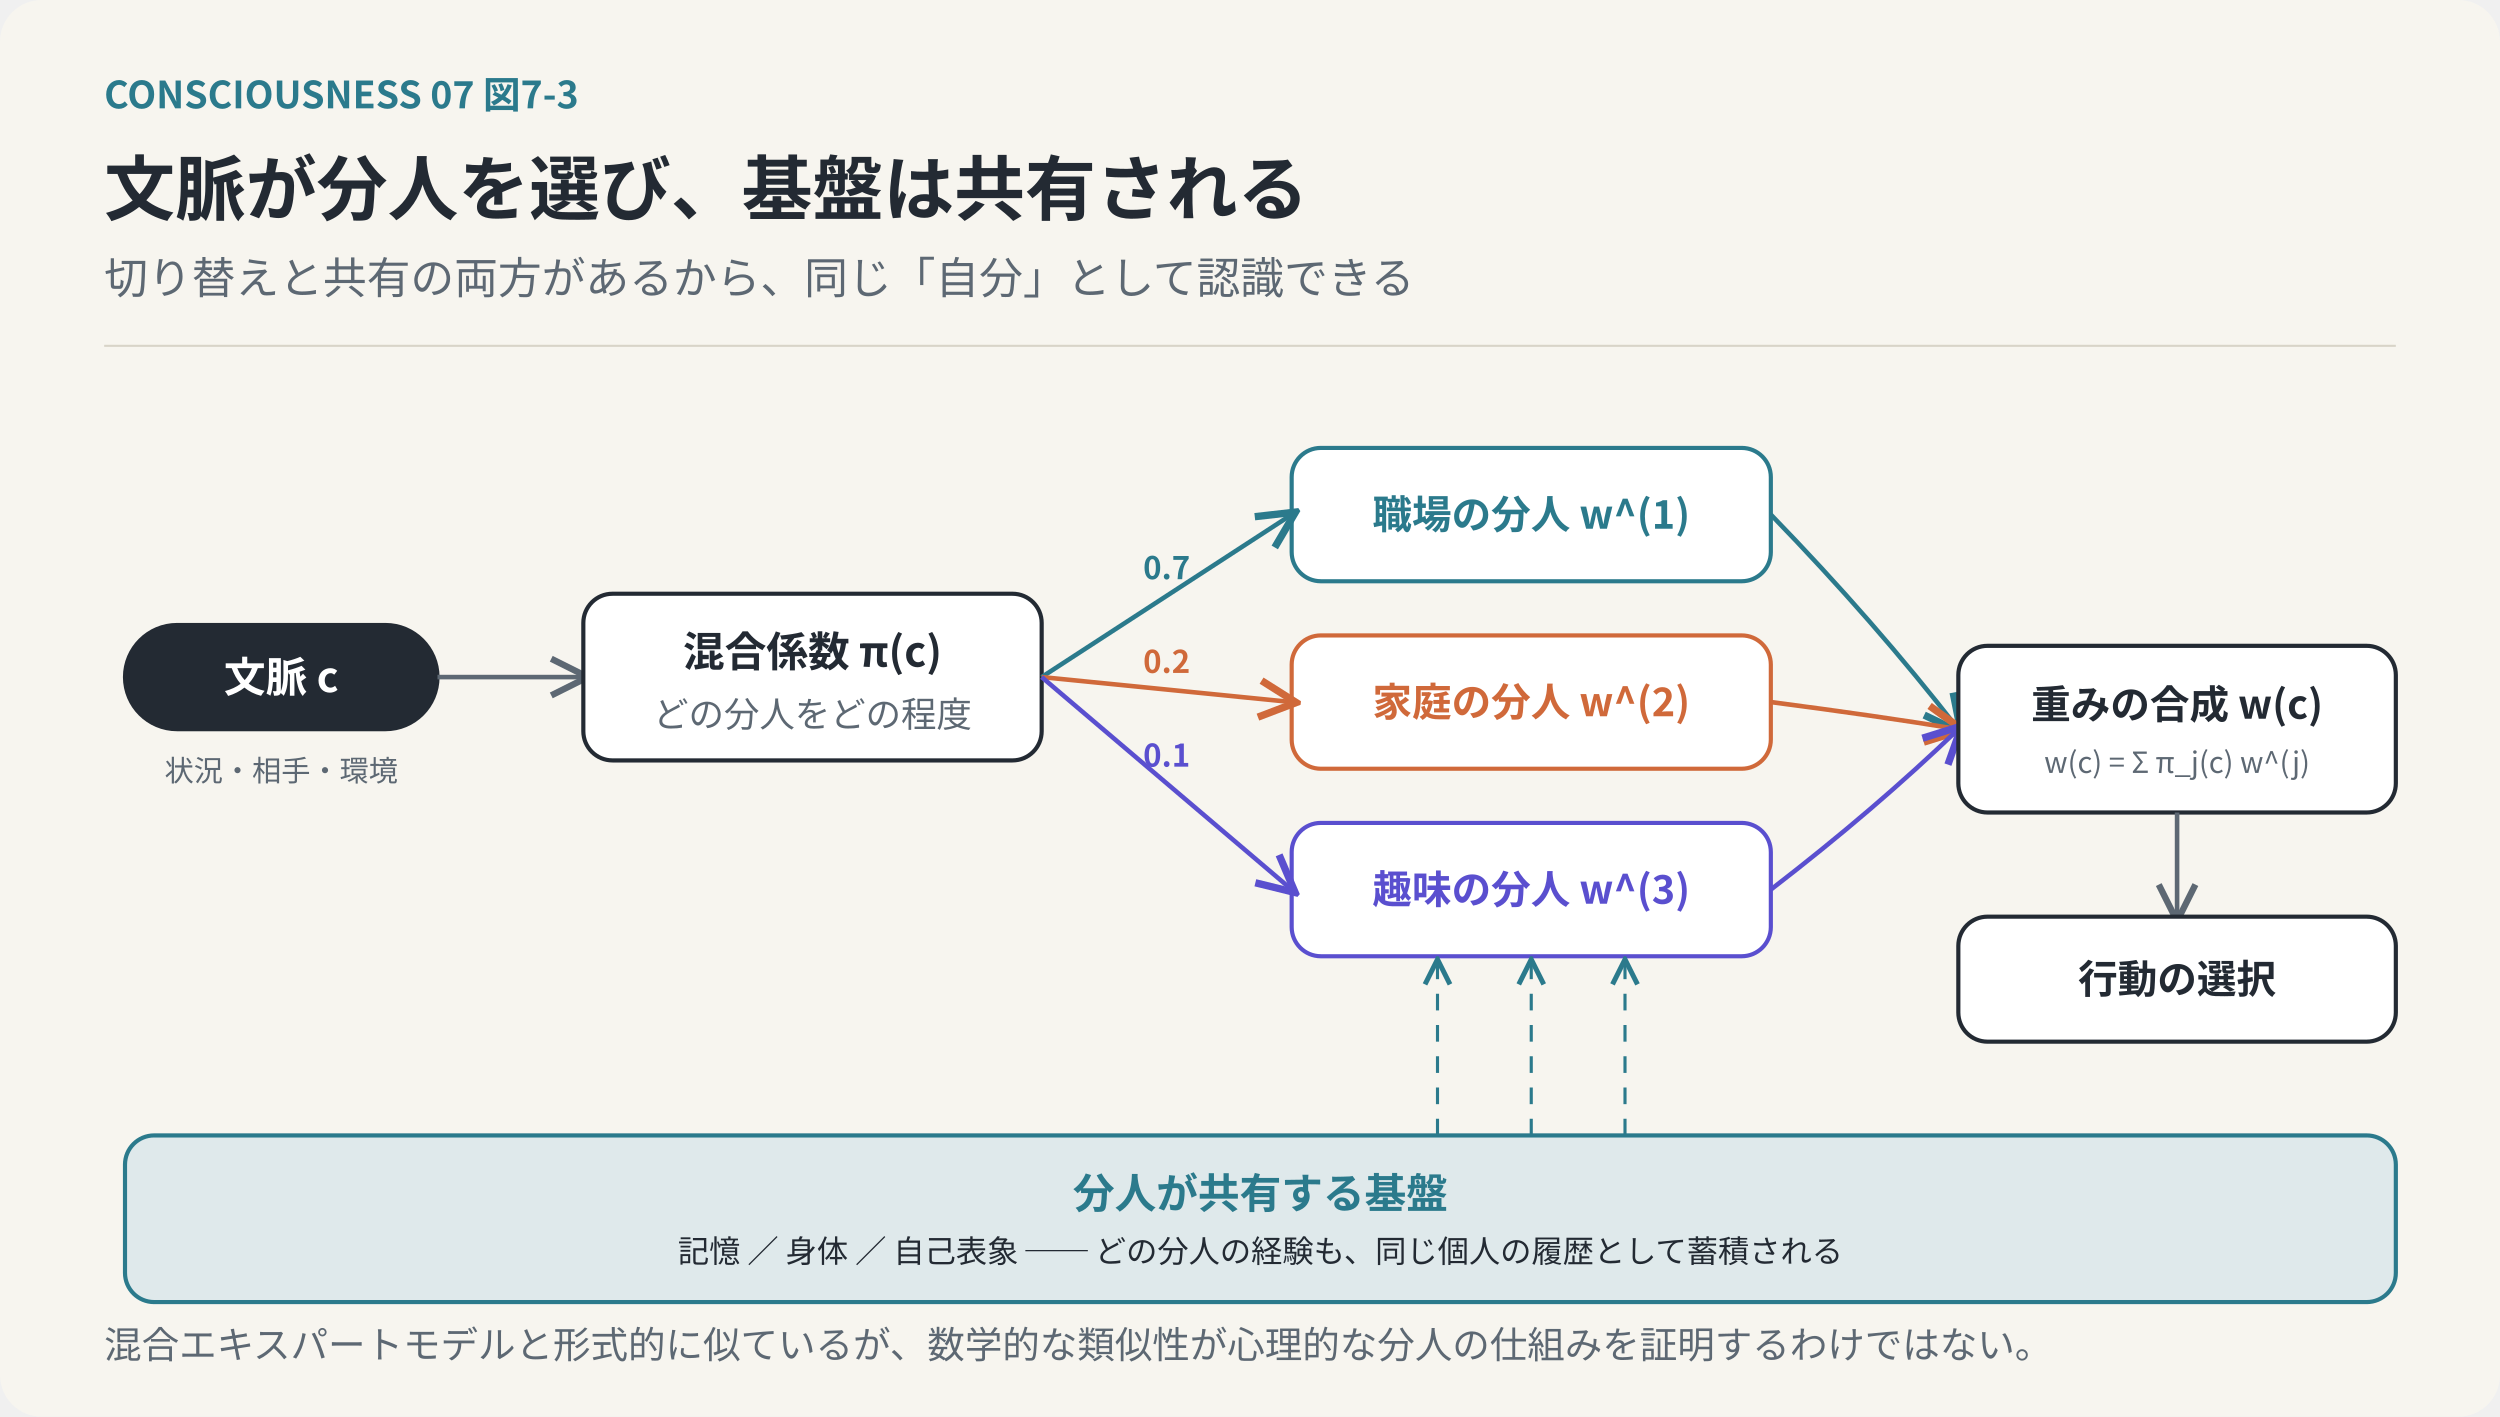
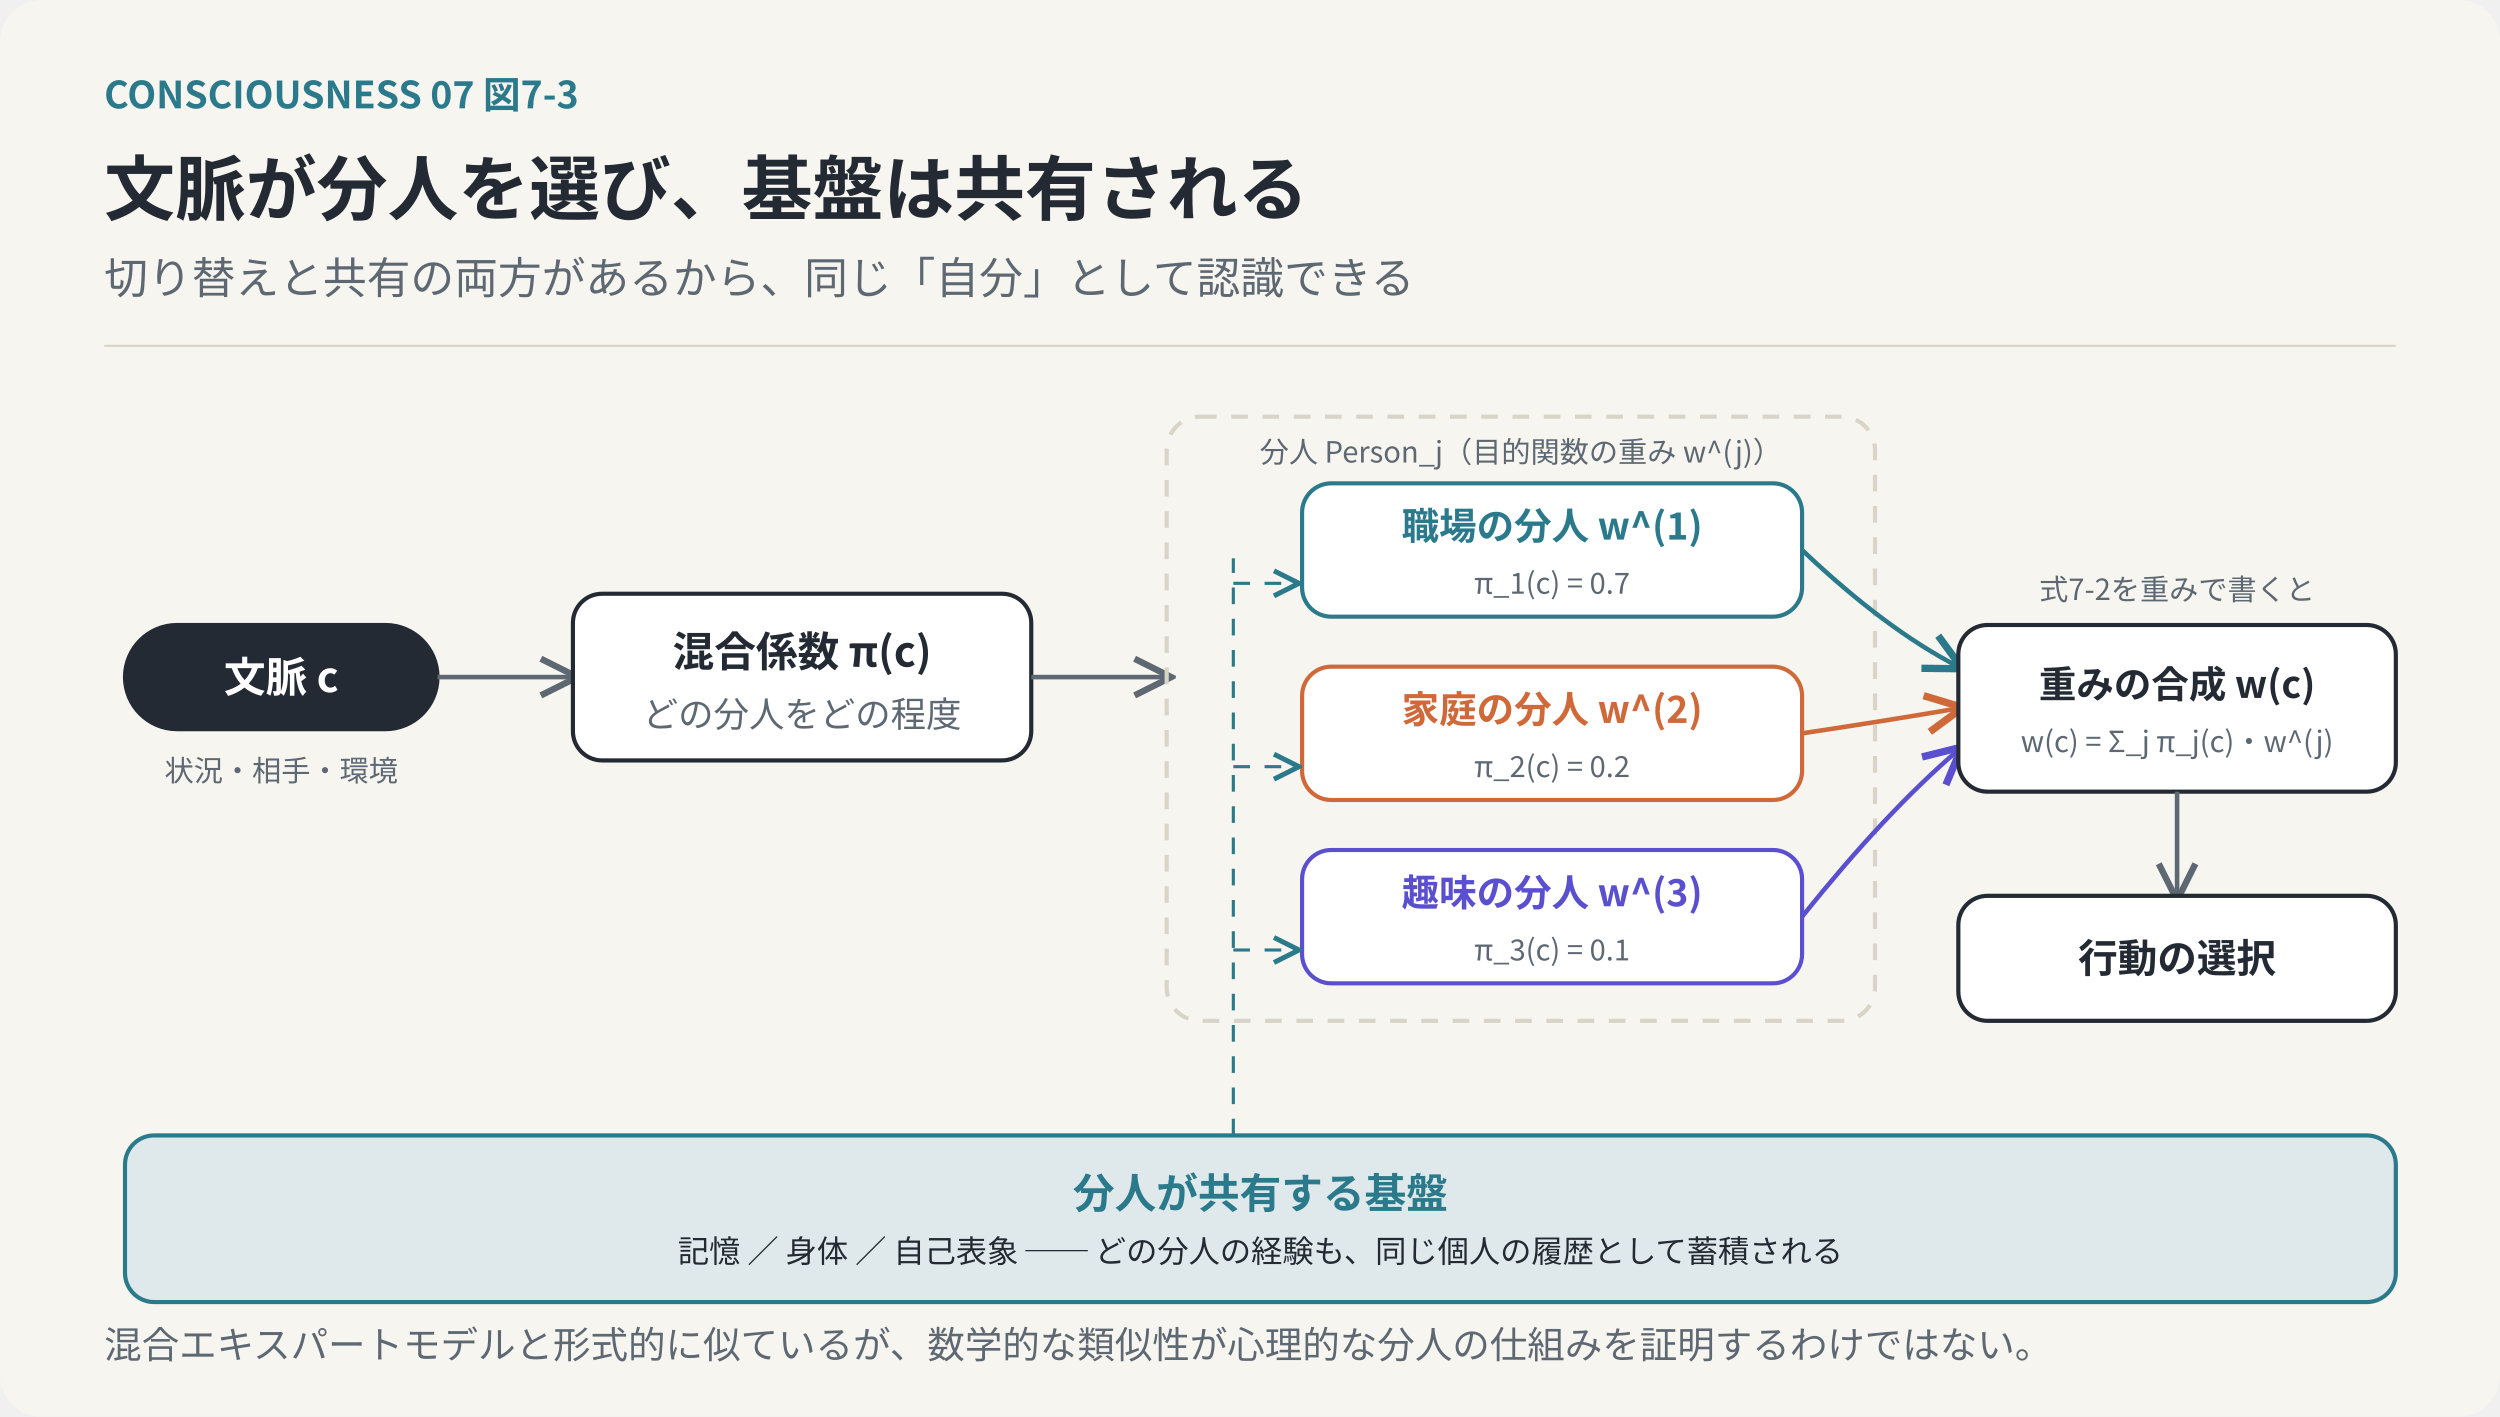
<svg xmlns="http://www.w3.org/2000/svg" width="1200" height="680" viewBox="0 0 1200 680" role="img" aria-labelledby="title desc">
  <defs>
    <marker id="arrow" markerWidth="10" markerHeight="10" refX="8" refY="5" orient="auto-start-reverse">
      <path d="M1,1 L9,5 L1,9" fill="none" stroke="#5d6873" stroke-width="1.4" />
    </marker>
    <marker id="arrow-teal" markerWidth="10" markerHeight="10" refX="8" refY="5" orient="auto-start-reverse">
      <path d="M1,1 L9,5 L1,9" fill="none" stroke="#2b7a8c" stroke-width="1.6" />
    </marker>
    <marker id="arrow-terra" markerWidth="10" markerHeight="10" refX="8" refY="5" orient="auto-start-reverse">
      <path d="M1,1 L9,5 L1,9" fill="none" stroke="#d0693a" stroke-width="1.6" />
    </marker>
    <marker id="arrow-indigo" markerWidth="10" markerHeight="10" refX="8" refY="5" orient="auto-start-reverse">
      <path d="M1,1 L9,5 L1,9" fill="none" stroke="#5a4fcf" stroke-width="1.6" />
    </marker>
    <marker id="arrow-ink" markerWidth="10" markerHeight="10" refX="8" refY="5" orient="auto-start-reverse">
      <path d="M1,1 L9,5 L1,9" fill="none" stroke="#232a33" stroke-width="1.6" />
    </marker>
  </defs>
  <rect width="1200" height="680" rx="20" fill="#f7f5ef" />
  <g font-family="system-ui, -apple-system, &quot;Hiragino Kaku Gothic ProN&quot;, &quot;Noto Sans CJK JP&quot;, Meiryo, sans-serif">
    <text x="50.0" y="52.0" fill="#2b7a8c" font-size="18" text-anchor="start" font-weight="700">CONSCIOUSNESS     07     図7-3</text>
    <text x="50.0" y="103.0" fill="#232a33" font-size="34" text-anchor="start" font-weight="700">文脈が分人を選び、基盤は共有される</text>
    <text x="50.0" y="141.0" fill="#5d6873" font-size="21" text-anchor="start" font-weight="400">切り替えと共有の両方があるから、同じ「自分」として認識できる</text>
    <line x1="50.0" y1="166.0" x2="1150.0" y2="166.0" stroke="#d8d4c8" stroke-width="1" />
    <rect x="60.0" y="300.0" width="150.0" height="50.0" rx="25.0" fill="#232a33" stroke="#232a33" stroke-width="2" />
    <text x="135.0" y="332.2" fill="#ffffff" font-size="20" text-anchor="middle" font-weight="700">文脈 c</text>
    <text x="135.0" y="375.0" fill="#5d6873" font-size="14" text-anchor="middle" font-weight="400">状況・相手・環境</text>
-     <line x1="210.0" y1="325.0" x2="280.0" y2="325.0" stroke="#5d6873" stroke-width="2.2" marker-end="url(#arrow)" />
-     <rect x="280.0" y="285.0" width="220.0" height="80.0" rx="14" fill="#ffffff" stroke="#232a33" stroke-width="2" />
-     <text x="390.0" y="320.0" fill="#232a33" font-size="20" text-anchor="middle" font-weight="700">混合係数 π(c)</text>
-     <text x="390.0" y="349.0" fill="#5d6873" font-size="17" text-anchor="middle" font-weight="400">どの分人をどの程度</text>
-     <rect x="620.0" y="215.0" width="230.0" height="64.0" rx="14" fill="#ffffff" stroke="#2b7a8c" stroke-width="2" />
-     <text x="735.0" y="253.8" fill="#2b7a8c" font-size="19" text-anchor="middle" font-weight="700">職場の分人 w^(1)</text>
-     <path d="M500.0,325.0 Q560.0,286.0 620.0,247.0" fill="none" stroke="#2b7a8c" stroke-width="2.2" marker-end="url(#arrow-teal)" />
-     <text x="560.0" y="278.0" fill="#2b7a8c" font-size="15" text-anchor="middle" font-weight="700">0.7</text>
-     <path d="M850.0,247.0 Q900.0,298.5 940.0,350.0" fill="none" stroke="#2b7a8c" stroke-width="2.2" marker-end="url(#arrow-teal)" />
-     <rect x="620.0" y="305.0" width="230.0" height="64.0" rx="14" fill="#ffffff" stroke="#d0693a" stroke-width="2" />
-     <text x="735.0" y="343.8" fill="#d0693a" font-size="19" text-anchor="middle" font-weight="700">家庭の分人 w^(2)</text>
-     <path d="M500.0,325.0 Q560.0,331.0 620.0,337.0" fill="none" stroke="#d0693a" stroke-width="2.2" marker-end="url(#arrow-terra)" />
-     <text x="560.0" y="323.0" fill="#d0693a" font-size="15" text-anchor="middle" font-weight="700">0.2</text>
-     <path d="M850.0,337.0 Q900.0,343.5 940.0,350.0" fill="none" stroke="#d0693a" stroke-width="2.2" marker-end="url(#arrow-terra)" />
-     <rect x="620.0" y="395.0" width="230.0" height="64.0" rx="14" fill="#ffffff" stroke="#5a4fcf" stroke-width="2" />
-     <text x="735.0" y="433.8" fill="#5a4fcf" font-size="19" text-anchor="middle" font-weight="700">趣味の分人 w^(3)</text>
-     <path d="M500.0,325.0 Q560.0,376.0 620.0,427.0" fill="none" stroke="#5a4fcf" stroke-width="2.2" marker-end="url(#arrow-indigo)" />
-     <text x="560.0" y="368.0" fill="#5a4fcf" font-size="15" text-anchor="middle" font-weight="700">0.1</text>
-     <path d="M850.0,427.0 Q900.0,388.5 940.0,350.0" fill="none" stroke="#5a4fcf" stroke-width="2.2" marker-end="url(#arrow-indigo)" />
-     <rect x="940.0" y="310.0" width="210.0" height="80.0" rx="14" fill="#ffffff" stroke="#232a33" stroke-width="2" />
-     <text x="1045.0" y="345.0" fill="#232a33" font-size="19" text-anchor="middle" font-weight="700">重みの合成 w(c)</text>
-     <text x="1045.0" y="371.0" fill="#5d6873" font-size="14" text-anchor="middle" font-weight="400">w(c) = Σ π_j(c) w^(j)</text>
-     <line x1="1045.0" y1="390.0" x2="1045.0" y2="440.0" stroke="#5d6873" stroke-width="2.2" marker-end="url(#arrow)" />
-     <rect x="940.0" y="440.0" width="210.0" height="60.0" rx="14" fill="#ffffff" stroke="#232a33" stroke-width="2" />
-     <text x="1045.0" y="476.8" fill="#232a33" font-size="19" text-anchor="middle" font-weight="700">行動の選択</text>
+     <line x1="210.0" y1="325.0" x2="275.0" y2="325.0" stroke="#5d6873" stroke-width="2.2" marker-end="url(#arrow)" />
+     <rect x="275.0" y="285.0" width="220.0" height="80.0" rx="14" fill="#ffffff" stroke="#232a33" stroke-width="2" />
+     <text x="385.0" y="320.0" fill="#232a33" font-size="20" text-anchor="middle" font-weight="700">混合係数 π(c)</text>
+     <text x="385.0" y="349.0" fill="#5d6873" font-size="17" text-anchor="middle" font-weight="400">どの分人をどの程度</text>
+     <line x1="495.0" y1="325.0" x2="560.0" y2="325.0" stroke="#5d6873" stroke-width="2.2" marker-end="url(#arrow)" />
+     <rect x="560.0" y="200.0" width="340.0" height="290.0" rx="16" fill="none" stroke="#d8d4c8" stroke-width="2" stroke-dasharray="8 7" />
+     <text x="730.0" y="222.0" fill="#5d6873" font-size="14" text-anchor="middle" font-weight="400">分人 Person_j（目的関数の重み w^(j)）</text>
+     <line x1="592.0" y1="545.0" x2="592.0" y2="268.0" stroke="#2b7a8c" stroke-width="1.5" stroke-dasharray="8 7" />
+     <rect x="625.0" y="232.0" width="240.0" height="64.0" rx="14" fill="#ffffff" stroke="#2b7a8c" stroke-width="2" />
+     <text x="745.0" y="259.0" fill="#2b7a8c" font-size="18" text-anchor="middle" font-weight="700">職場の分人 w^(1)</text>
+     <text x="745.0" y="285.0" fill="#5d6873" font-size="14" text-anchor="middle" font-weight="400">π_1(c) = 0.7</text>
+     <line x1="592.0" y1="280.0" x2="622.0" y2="280.0" stroke="#2b7a8c" stroke-width="1.5" marker-end="url(#arrow-teal)" stroke-dasharray="8 7" />
+     <path d="M865.0,264.0 Q905.0,302.0 940.0,320.0" fill="none" stroke="#2b7a8c" stroke-width="2.2" marker-end="url(#arrow-teal)" />
+     <rect x="625.0" y="320.0" width="240.0" height="64.0" rx="14" fill="#ffffff" stroke="#d0693a" stroke-width="2" />
+     <text x="745.0" y="347.0" fill="#d0693a" font-size="18" text-anchor="middle" font-weight="700">家庭の分人 w^(2)</text>
+     <text x="745.0" y="373.0" fill="#5d6873" font-size="14" text-anchor="middle" font-weight="400">π_2(c) = 0.2</text>
+     <line x1="592.0" y1="368.0" x2="622.0" y2="368.0" stroke="#2b7a8c" stroke-width="1.5" marker-end="url(#arrow-teal)" stroke-dasharray="8 7" />
+     <path d="M865.0,352.0 Q905.0,346.0 940.0,340.0" fill="none" stroke="#d0693a" stroke-width="2.2" marker-end="url(#arrow-terra)" />
+     <rect x="625.0" y="408.0" width="240.0" height="64.0" rx="14" fill="#ffffff" stroke="#5a4fcf" stroke-width="2" />
+     <text x="745.0" y="435.0" fill="#5a4fcf" font-size="18" text-anchor="middle" font-weight="700">趣味の分人 w^(3)</text>
+     <text x="745.0" y="461.0" fill="#5d6873" font-size="14" text-anchor="middle" font-weight="400">π_3(c) = 0.1</text>
+     <line x1="592.0" y1="456.0" x2="622.0" y2="456.0" stroke="#2b7a8c" stroke-width="1.5" marker-end="url(#arrow-teal)" stroke-dasharray="8 7" />
+     <path d="M865.0,440.0 Q905.0,390.0 940.0,360.0" fill="none" stroke="#5a4fcf" stroke-width="2.2" marker-end="url(#arrow-indigo)" />
+     <text x="1045.0" y="288.0" fill="#5d6873" font-size="14" text-anchor="middle" font-weight="400">式7-2を重みで書くと</text>
+     <rect x="940.0" y="300.0" width="210.0" height="80.0" rx="14" fill="#ffffff" stroke="#232a33" stroke-width="2" />
+     <text x="1045.0" y="335.0" fill="#232a33" font-size="18" text-anchor="middle" font-weight="700">重みの合成 w(c)</text>
+     <text x="1045.0" y="361.0" fill="#5d6873" font-size="14" text-anchor="middle" font-weight="400">w(c) = Σ_j π_j(c)・w^(j)</text>
+     <line x1="1045.0" y1="380.0" x2="1045.0" y2="430.0" stroke="#5d6873" stroke-width="2.2" marker-end="url(#arrow)" />
+     <rect x="940.0" y="430.0" width="210.0" height="60.0" rx="14" fill="#ffffff" stroke="#232a33" stroke-width="2" />
+     <text x="1045.0" y="466.8" fill="#232a33" font-size="19" text-anchor="middle" font-weight="700">行動の選択</text>
    <rect x="60.0" y="545.0" width="1090.0" height="80.0" rx="14" fill="#dfe9eb" stroke="#2b7a8c" stroke-width="2" />
    <text x="605.0" y="580.0" fill="#2b7a8c" font-size="20" text-anchor="middle" font-weight="700">分人が共有する基盤</text>
    <text x="605.0" y="606.0" fill="#232a33" font-size="15" text-anchor="middle" font-weight="400">記憶 ／ 身体 ／ 自己表象 ── どの分人の経験も、同じ個人の履歴として蓄積される</text>
-     <line x1="690.0" y1="545.0" x2="690.0" y2="462.0" stroke="#2b7a8c" stroke-width="1.5" marker-end="url(#arrow-teal)" stroke-dasharray="8 7" />
-     <line x1="735.0" y1="545.0" x2="735.0" y2="462.0" stroke="#2b7a8c" stroke-width="1.5" marker-end="url(#arrow-teal)" stroke-dasharray="8 7" />
-     <line x1="780.0" y1="545.0" x2="780.0" y2="462.0" stroke="#2b7a8c" stroke-width="1.5" marker-end="url(#arrow-teal)" stroke-dasharray="8 7" />
    <text x="50.0" y="652.0" fill="#5d6873" font-size="18" text-anchor="start" font-weight="400">混合エキスパートモデルと形式的に似ているが、数学的な類似性が心理的な分人の仕組みを証明するわけではない。</text>
  </g>
</svg>
